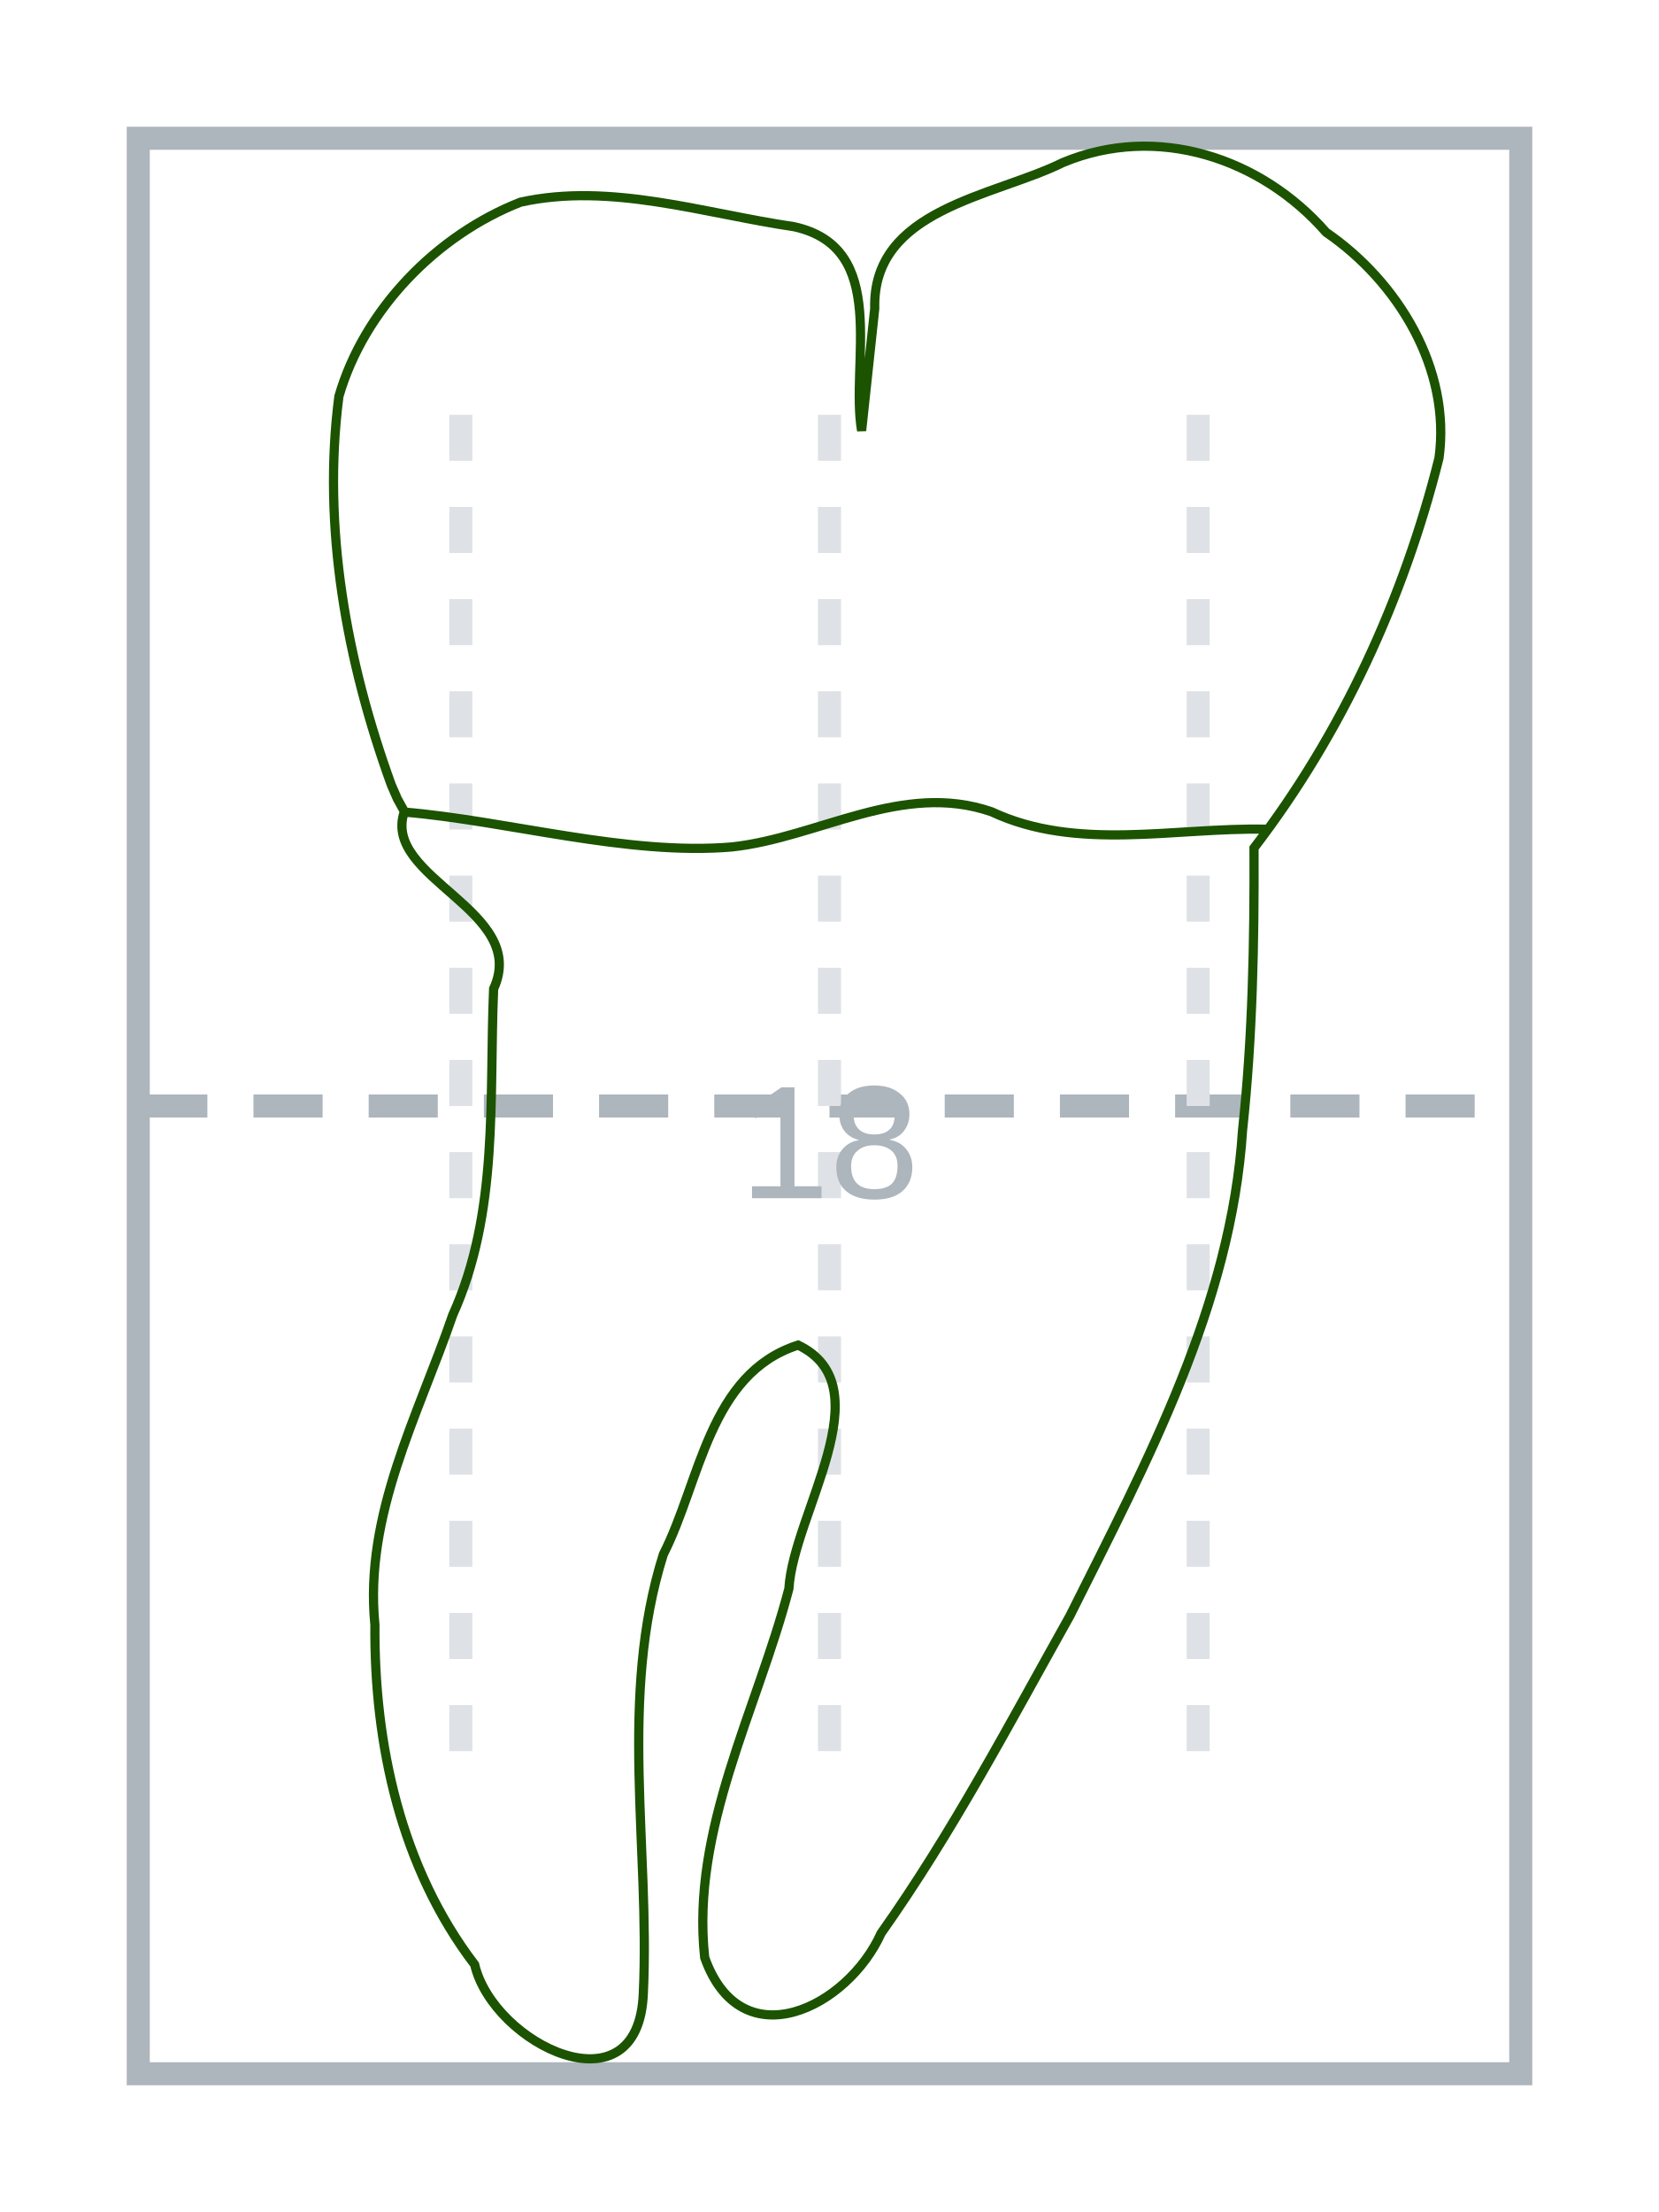
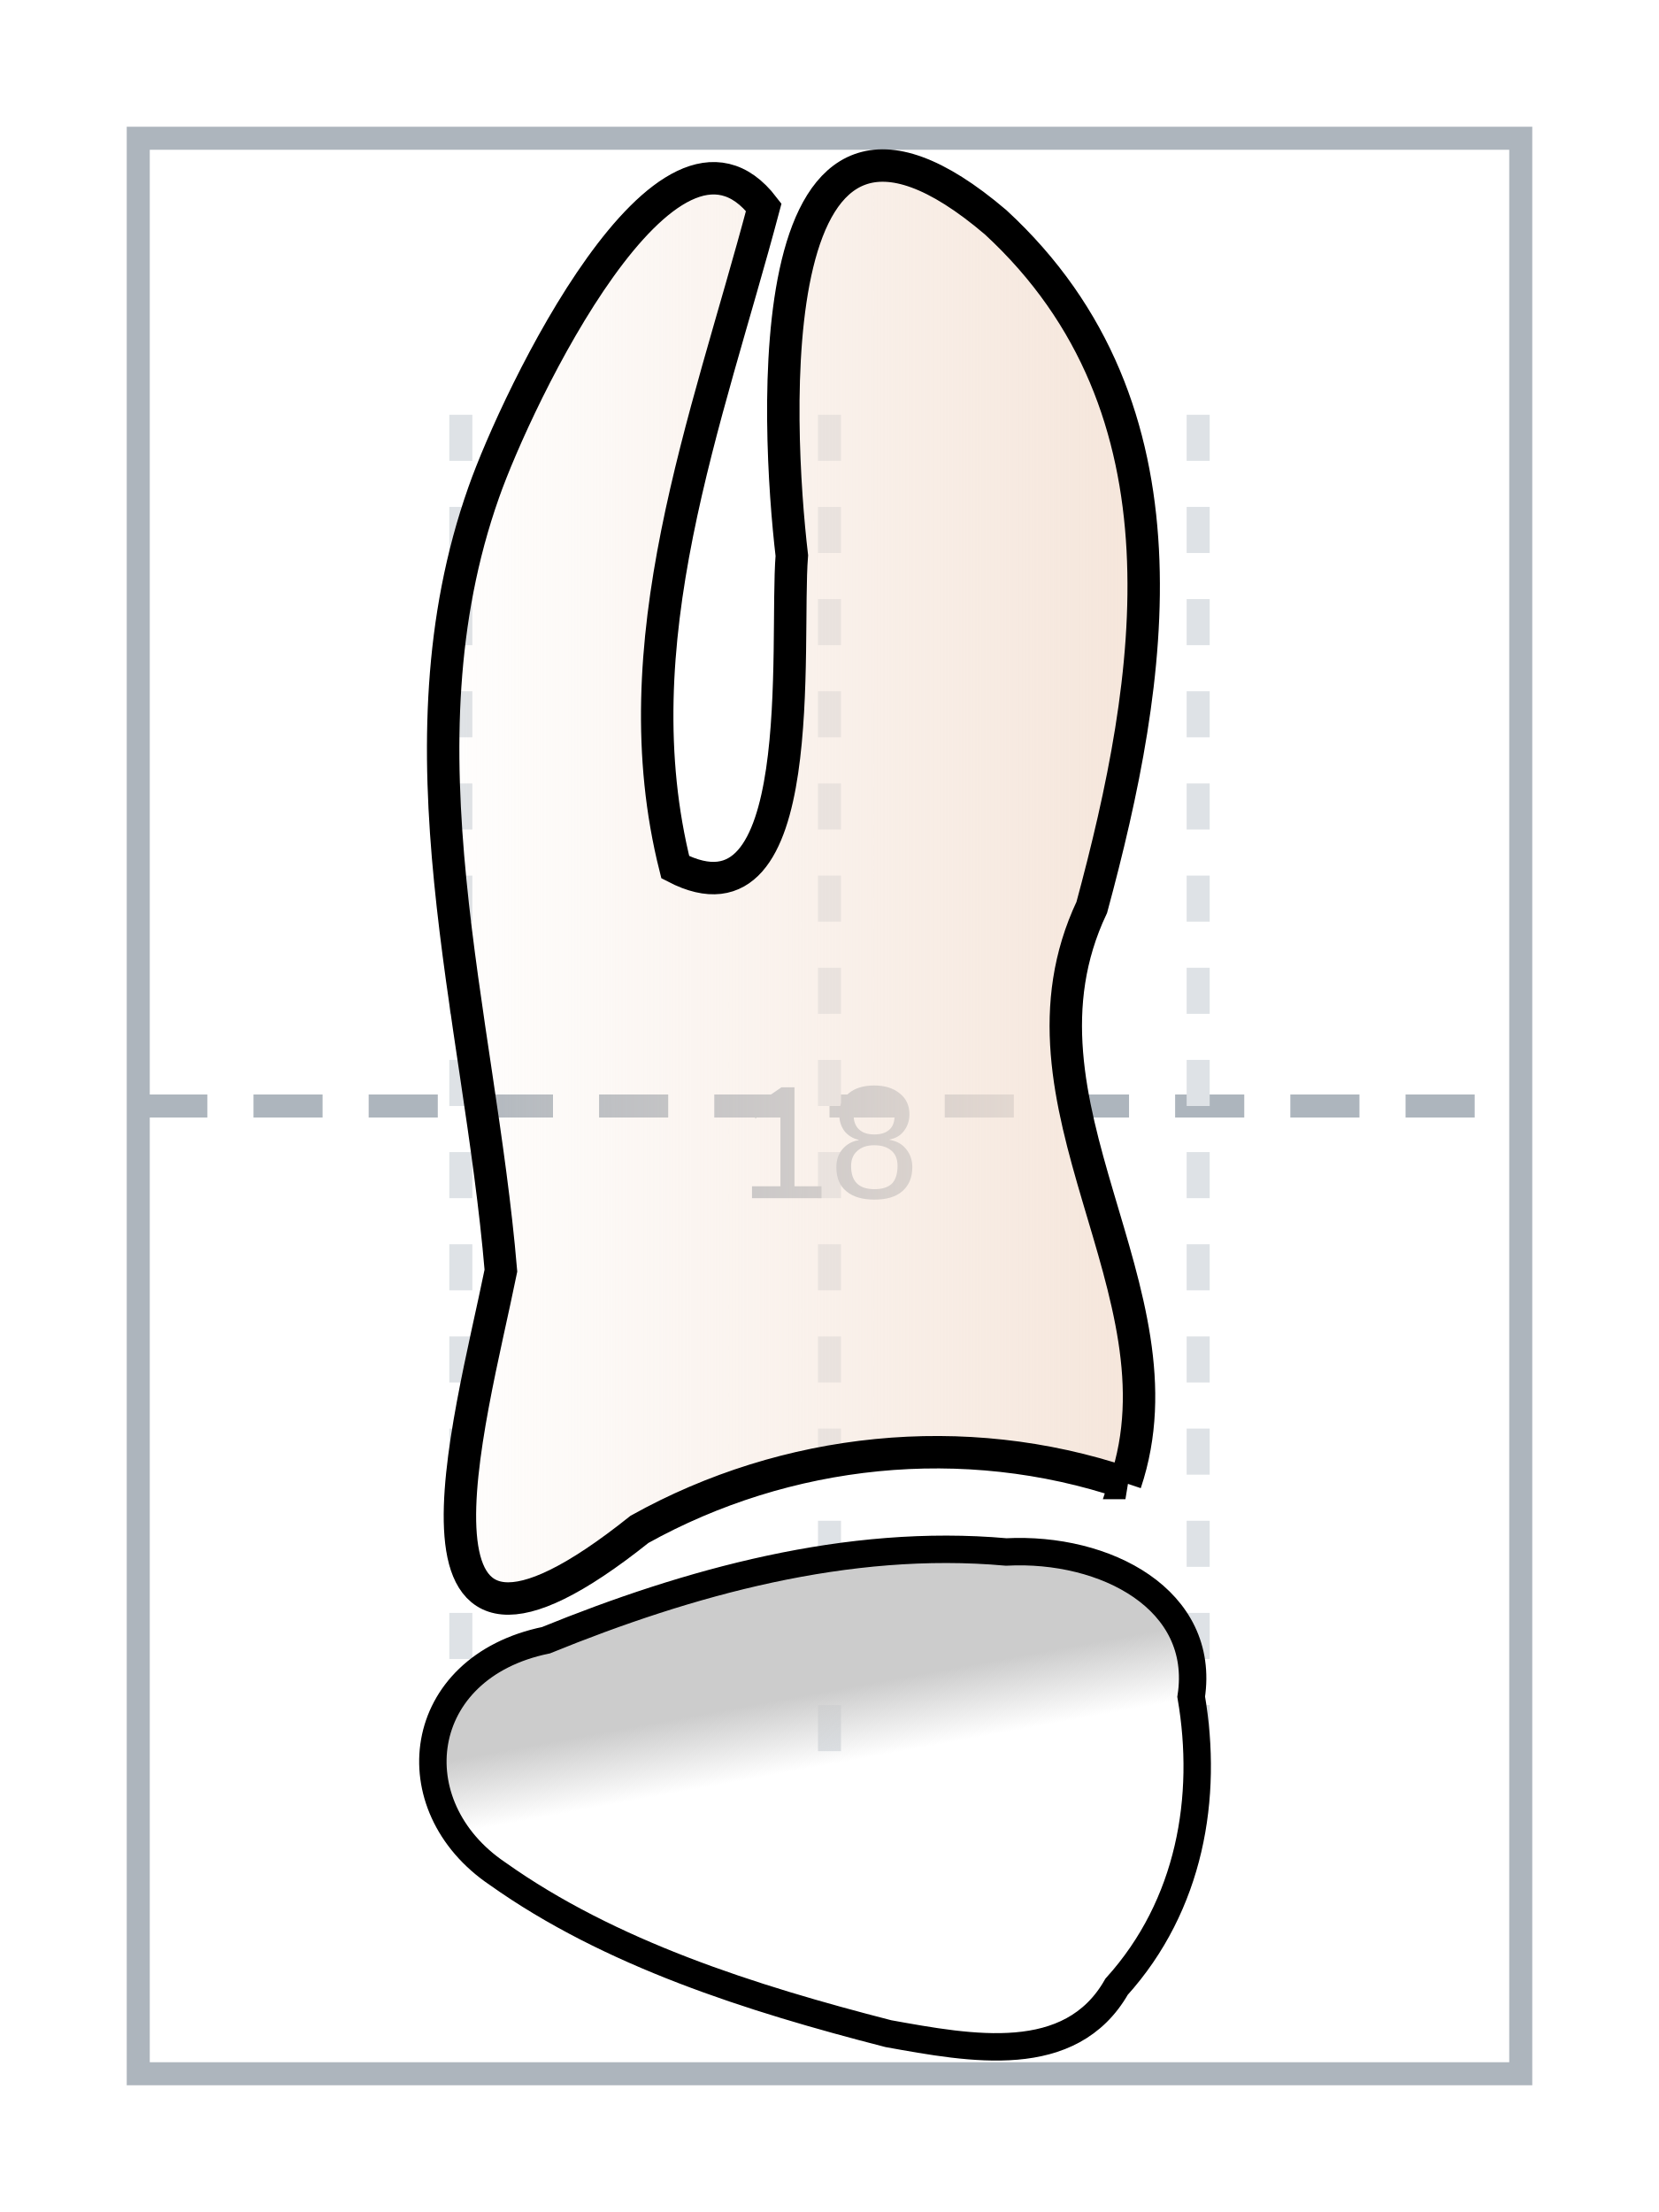
- <svg xmlns="http://www.w3.org/2000/svg" width="72" height="96" viewBox="0 0 72 96" version="1.1" id="svg5">
-   <defs id="defs5" />
+ <svg xmlns="http://www.w3.org/2000/svg" xmlns:xlink="http://www.w3.org/1999/xlink" width="72" height="96" viewBox="0 0 72 96" version="1.1" id="svg5">
+   <defs id="defs5">
+     <linearGradient xlink:href="#linearGradient54" id="linearGradient104" gradientUnits="userSpaceOnUse" gradientTransform="matrix(-1.266364,0,0,1.563714,1257.768,89.45783)" x1="951.538" y1="-25.178" x2="979.099" y2="-25.178" />
+     <linearGradient id="linearGradient54">
+       <stop style="stop-color:#f4e3d7;stop-opacity:1;" offset="0" id="stop54" />
+       <stop style="stop-color:#f4e3d7;stop-opacity:0;" offset="1" id="stop55" />
+     </linearGradient>
+     <linearGradient xlink:href="#linearGradient1" id="linearGradient105" gradientUnits="userSpaceOnUse" x1="962.935" y1="-34.371" x2="962.35" y2="-31.608" gradientTransform="matrix(-1.277794,0,0,1.108141,1268.805,111.0376)" />
+     <linearGradient id="linearGradient1">
+       <stop style="stop-color:#cccccc;stop-opacity:1;" offset="0" id="stop1" />
+       <stop style="stop-color:#cccccc;stop-opacity:0;" offset="1" id="stop2" />
+     </linearGradient>
+   </defs>
  <rect x="6" y="6" width="60" height="84" fill="none" stroke="#adb5bd" stroke-width="1" id="rect1" />
  <line x1="6" y1="48" x2="66" y2="48" stroke="#adb5bd" stroke-width="1" stroke-dasharray="3 2" id="line1" />
  <line x1="20" y1="18" x2="20" y2="78" stroke="#dee2e6" stroke-width="1" stroke-dasharray="2 2" id="line2" />
  <line x1="36" y1="18" x2="36" y2="78" stroke="#dee2e6" stroke-width="1" stroke-dasharray="2 2" id="line3" />
  <line x1="52" y1="18" x2="52" y2="78" stroke="#dee2e6" stroke-width="1" stroke-dasharray="2 2" id="line4" />
  <text x="36" y="52" font-size="7" text-anchor="middle" fill="#adb5bd" id="text4" style="font-style:normal;font-variant:normal;font-weight:normal;font-stretch:normal;font-size:7px;font-family:Arial;-inkscape-font-specification:'Arial, Normal';font-variant-ligatures:normal;font-variant-caps:normal;font-variant-numeric:normal;font-variant-east-asian:normal;text-anchor:middle;fill:#adb5bd">18</text>
-   <path style="fill:none;stroke:#1b5300;stroke-width:0.399" d="m 54.92,35.987 c -3.949,-0.079 -8.191,0.979 -11.886,-0.756 -3.885,-1.34 -7.491,1.111 -11.259,1.525 -4.534,0.393 -9.753,-1.138 -14.232,-1.513 -0.969,2.881 5.445,4.27 3.88,7.671 -0.201,4.751 0.24,9.703 -1.775,14.157 -1.501,4.369 -3.852,8.665 -3.377,13.445 -0.039,5.195 1.13,10.554 4.329,14.747 0.814,3.459 7.118,6.534 7.32,1.242 0.293,-6.323 -1.081,-12.881 0.869,-19.047 1.607,-3.156 1.977,-7.836 5.848,-9.082 3.752,1.798 -0.209,7.31 -0.399,10.571 -1.378,5.267 -4.257,10.444 -3.655,16.009 1.593,4.487 6.215,2.155 7.657,-1.055 3.091,-4.364 5.589,-9.124 8.198,-13.783 3.33,-6.664 7,-13.481 7.488,-21.063 0.44,-4.068 0.514,-8.165 0.498,-12.254 3.827,-4.988 6.504,-10.844 8.028,-16.921 0.532,-3.861 -1.776,-7.656 -4.899,-9.798 C 54.736,6.854 50.217,5.35 46.132,7.054 43.14,8.536 37.846,9.059 37.963,13.393 l -0.569,5.298 C 36.892,15.702 38.635,10.749 34.457,9.838 30.561,9.267 26.504,7.907 22.59,8.774 18.952,10.198 15.796,13.432 14.708,17.203 c -0.736,5.671 0.335,11.516 2.272,16.856 l 0.265,0.609 0.308,0.557" id="path7" />
+   <path style="display:inline;fill:url(#linearGradient104);stroke:#000000;stroke-width:1.407" d="M 48.842,64.362 C 51.649,56.001 43.348,47.916 47.383,39.379 50.049,29.524 52.005,17.753 43.209,9.645 32.723,0.716 33.712,18.543 34.365,24.111 34.062,27.94 35.231,40.71 29.307,37.636 26.864,27.931 30.682,18.269 33.146,8.996 28.978,3.55 22.434,17.27 20.993,21.371 c -3.924,11.097 -0.196,22.615 0.746,33.775 -1.338,6.597 -5.327,20.281 6.016,11.226 6.36,-3.54 14.073,-4.374 21.088,-2.01 z" id="Root_AdultThirdMolarMaxillaryRight" />
+   <path style="display:inline;fill:url(#linearGradient105);stroke:#000000;stroke-width:1.19" d="m 51.697,73.637 c 0.641,-4.211 -3.71,-6.505 -8.029,-6.282 -6.889,-0.617 -13.805,1.32 -19.973,3.83 -5.728,1.18 -6.462,7.19 -2.101,10.133 4.877,3.464 10.985,5.406 16.961,6.942 3.595,0.647 7.905,1.465 9.904,-2.036 3.197,-3.541 3.986,-8.228 3.238,-12.587 z" id="Crown_AdultThirdMolarMaxillaryRight" />
</svg>
